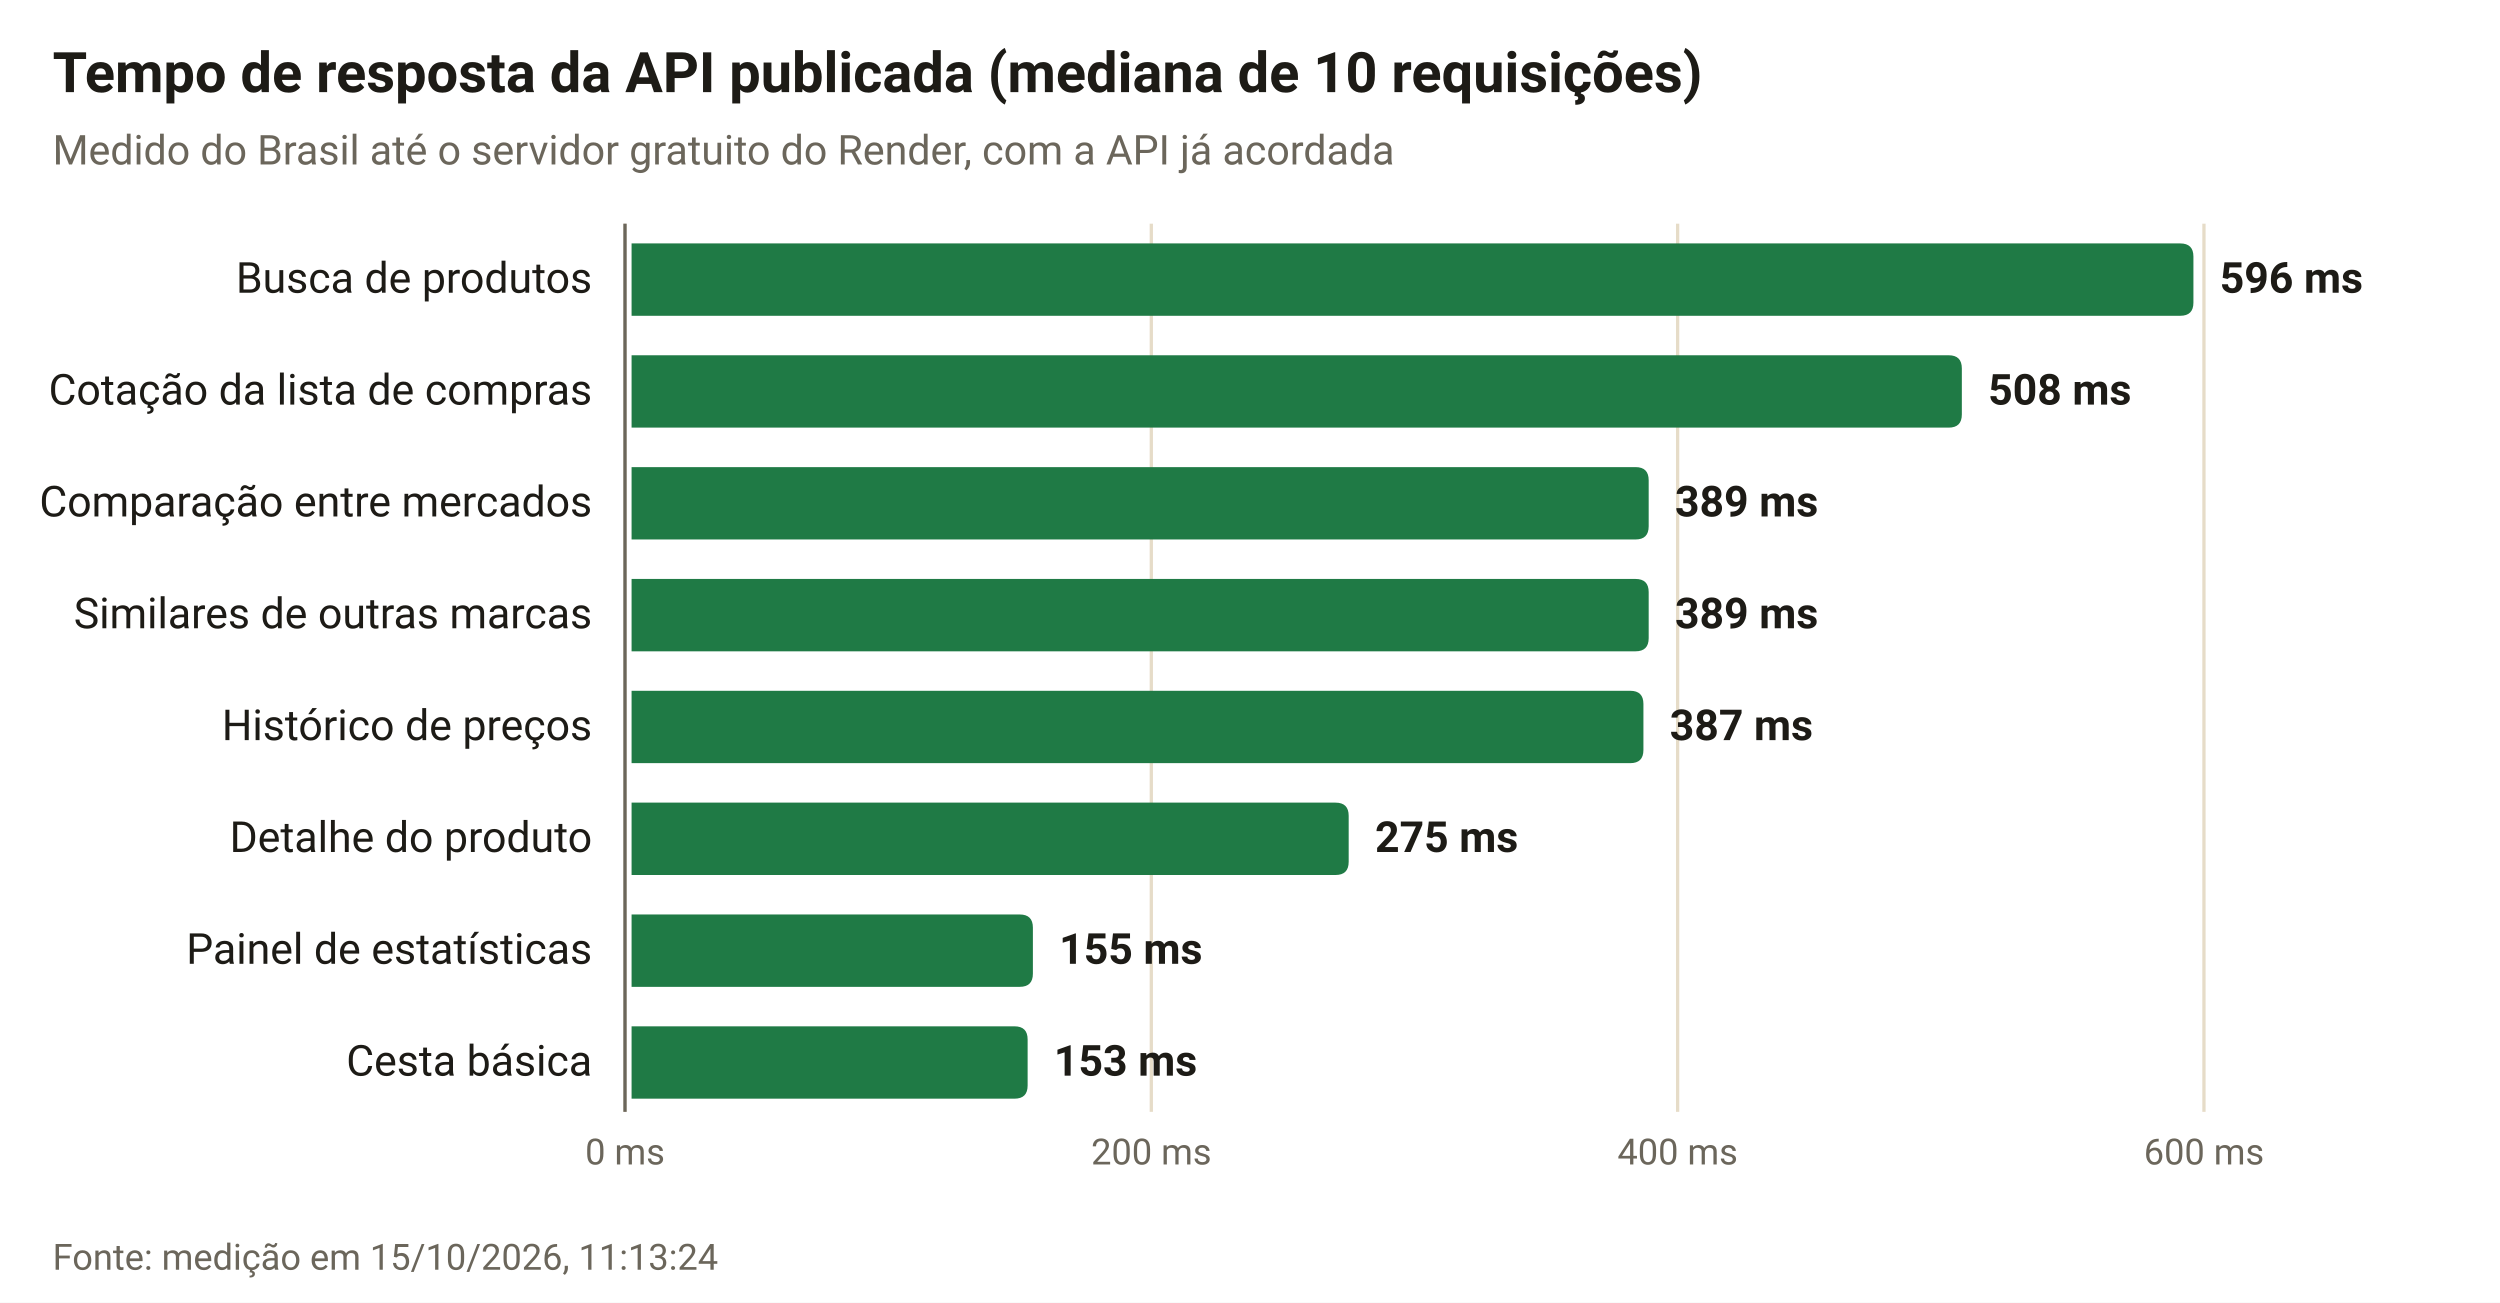
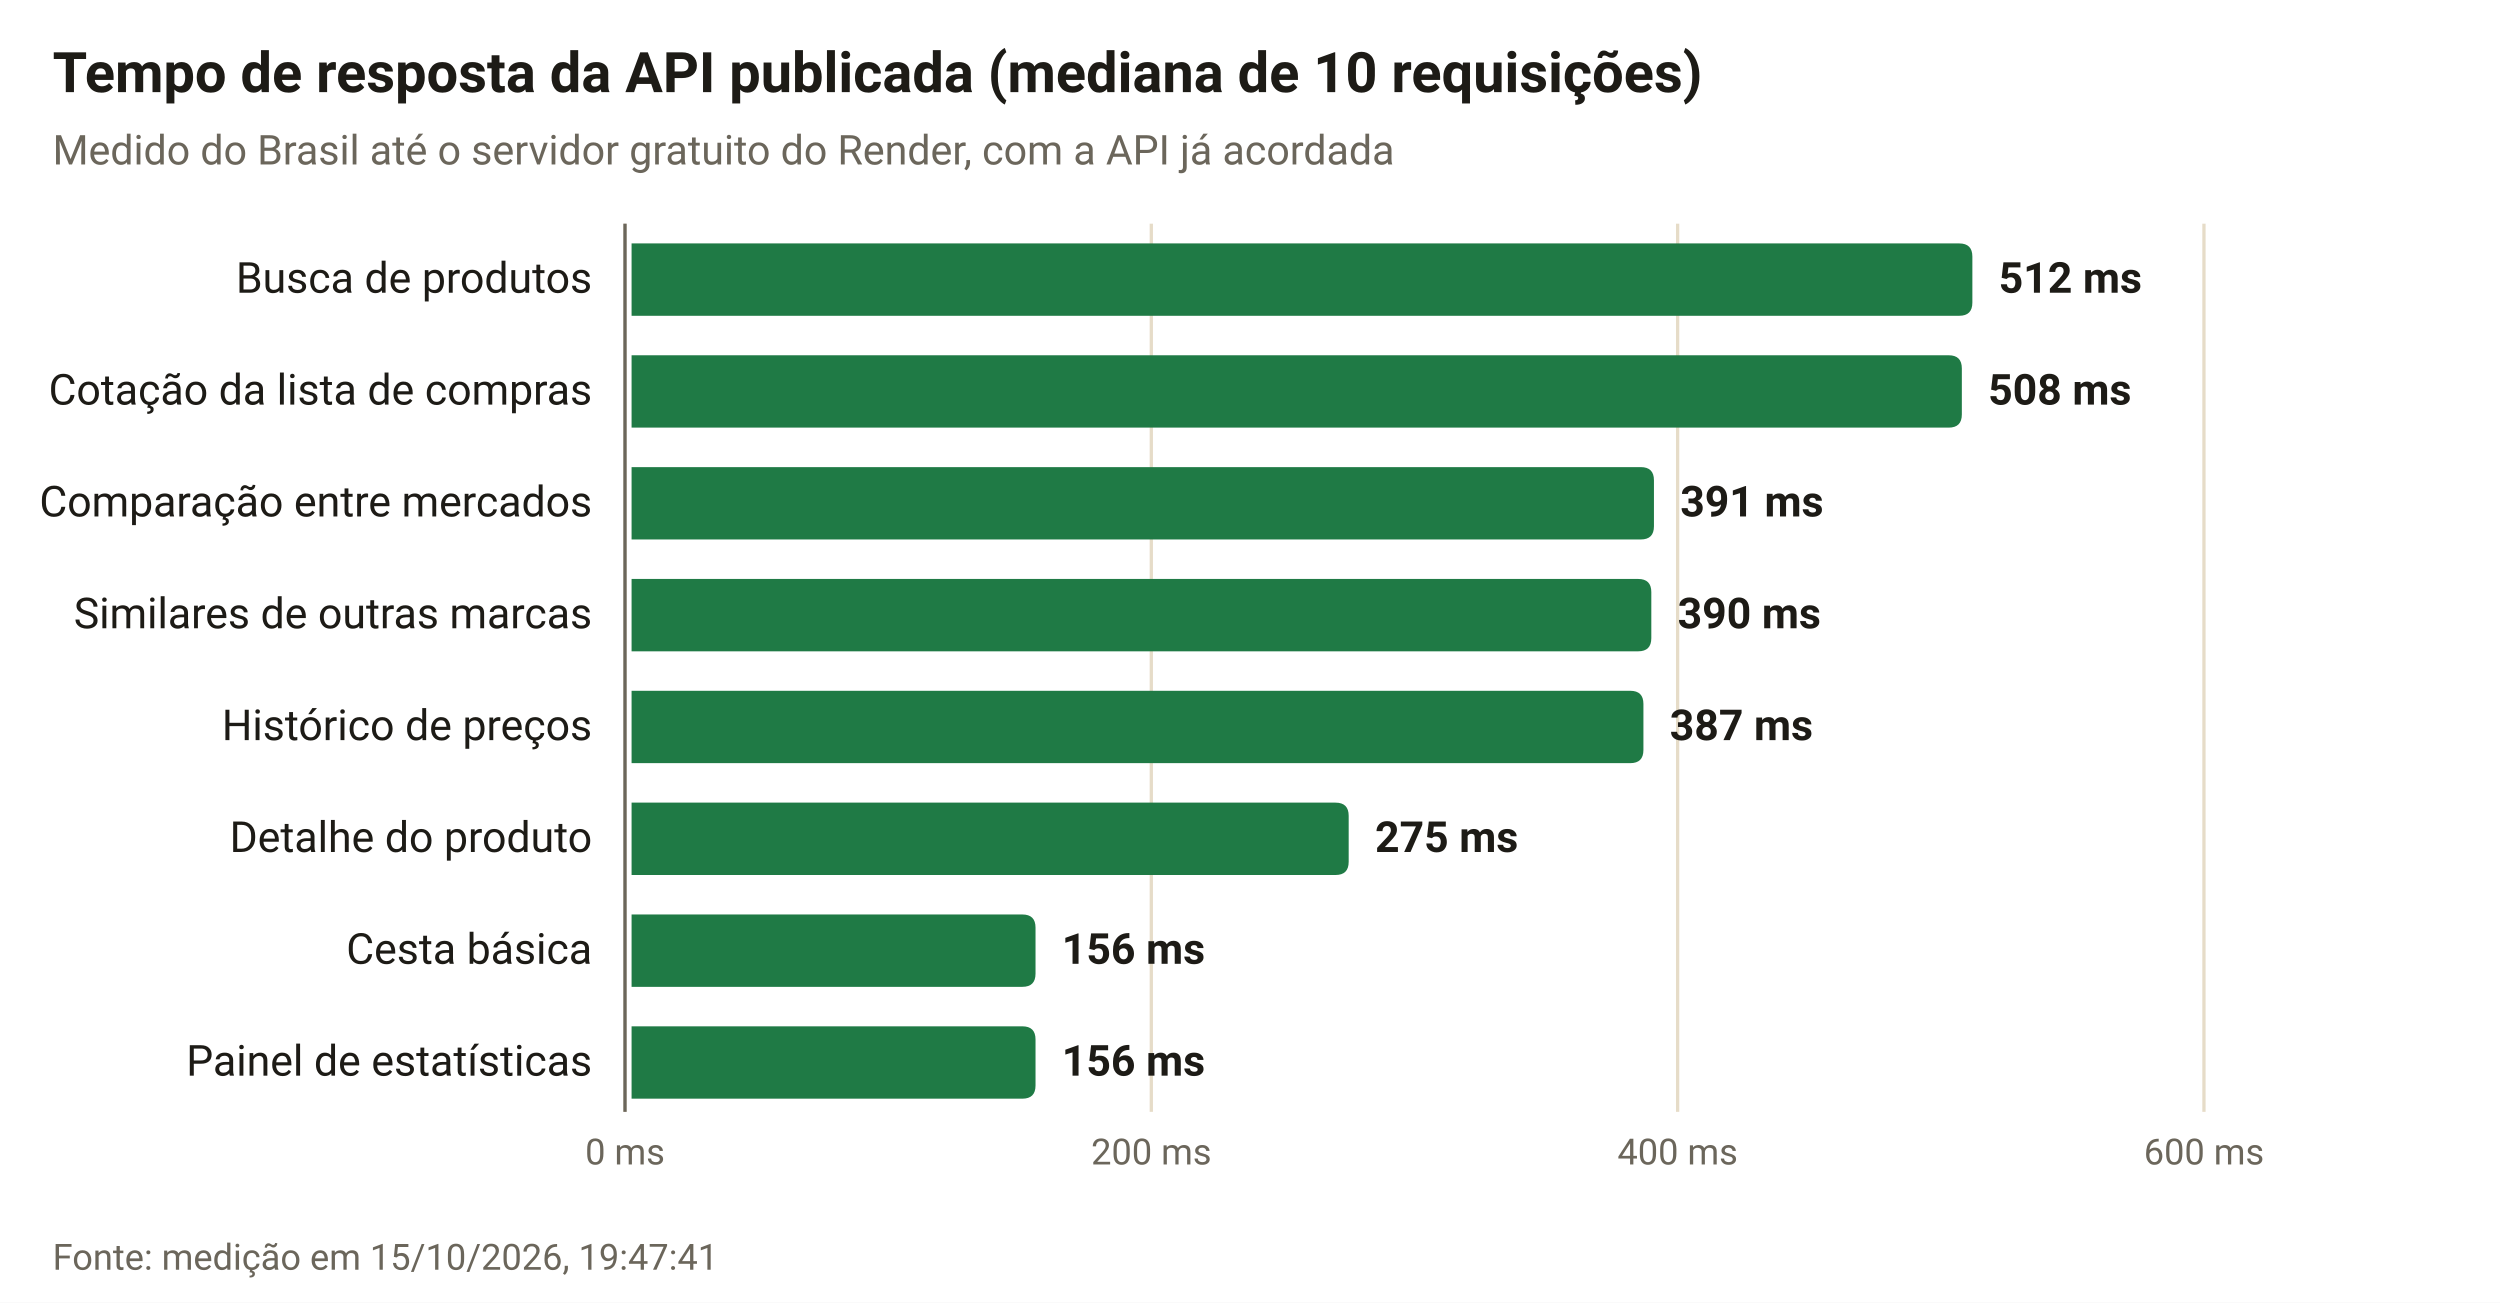
<svg xmlns="http://www.w3.org/2000/svg" width="760" height="396" viewBox="0 0 760 396" font-family="'Segoe UI', Roboto, 'Helvetica Neue', Arial, sans-serif" role="img" aria-label="Tempo de resposta da API publicada (mediana de 10 requisições)">
  <rect width="760" height="396" fill="#ffffff" />
  <text x="16" y="28" font-size="17" font-weight="700" fill="#1d1b16">Tempo de resposta da API publicada (mediana de 10 requisições)</text>
  <text x="16" y="50" font-size="12.5" fill="#6b665b">Medido do Brasil até o servidor gratuito do Render, com a API já acordada</text>
  <line x1="190" y1="68" x2="190" y2="338" stroke="#e6dcc8" stroke-width="1" />
  <text x="190" y="354" font-size="11" fill="#6b665b" text-anchor="middle">0 ms</text>
  <line x1="350" y1="68" x2="350" y2="338" stroke="#e6dcc8" stroke-width="1" />
  <text x="350" y="354" font-size="11" fill="#6b665b" text-anchor="middle">200 ms</text>
  <line x1="510" y1="68" x2="510" y2="338" stroke="#e6dcc8" stroke-width="1" />
  <text x="510" y="354" font-size="11" fill="#6b665b" text-anchor="middle">400 ms</text>
  <line x1="670" y1="68" x2="670" y2="338" stroke="#e6dcc8" stroke-width="1" />
  <text x="670" y="354" font-size="11" fill="#6b665b" text-anchor="middle">600 ms</text>
  <line x1="190" y1="68" x2="190" y2="338" stroke="#6b665b" stroke-width="1" />
  <text x="180" y="89" font-size="13" fill="#1d1b16" text-anchor="end">Busca de produtos</text>
-   <path d="M192,74 H662.8 Q666.8,74 666.8,78 V92 Q666.8,96 662.8,96 H192 Z" fill="#1f7a45" />
-   <text x="674.8" y="89" font-size="13" font-weight="600" fill="#1d1b16">596 ms</text>
+   <path d="M192,74 H595.6 Q599.6,74 599.6,78 V92 Q599.6,96 595.6,96 H192 Z" fill="#1f7a45" />
+   <text x="607.6" y="89" font-size="13" font-weight="600" fill="#1d1b16">512 ms</text>
  <text x="180" y="123" font-size="13" fill="#1d1b16" text-anchor="end">Cotação da lista de compras</text>
  <path d="M192,108 H592.4 Q596.4,108 596.4,112 V126 Q596.4,130 592.4,130 H192 Z" fill="#1f7a45" />
  <text x="604.4" y="123" font-size="13" font-weight="600" fill="#1d1b16">508 ms</text>
  <text x="180" y="157" font-size="13" fill="#1d1b16" text-anchor="end">Comparação entre mercados</text>
-   <path d="M192,142 H497.2 Q501.2,142 501.2,146 V160 Q501.2,164 497.2,164 H192 Z" fill="#1f7a45" />
-   <text x="509.2" y="157" font-size="13" font-weight="600" fill="#1d1b16">389 ms</text>
+   <path d="M192,142 H498.8 Q502.8,142 502.8,146 V160 Q502.8,164 498.8,164 H192 Z" fill="#1f7a45" />
+   <text x="510.8" y="157" font-size="13" font-weight="600" fill="#1d1b16">391 ms</text>
  <text x="180" y="191" font-size="13" fill="#1d1b16" text-anchor="end">Similares de outras marcas</text>
-   <path d="M192,176 H497.2 Q501.2,176 501.2,180 V194 Q501.2,198 497.2,198 H192 Z" fill="#1f7a45" />
-   <text x="509.2" y="191" font-size="13" font-weight="600" fill="#1d1b16">389 ms</text>
+   <path d="M192,176 H498 Q502,176 502,180 V194 Q502,198 498,198 H192 Z" fill="#1f7a45" />
+   <text x="510" y="191" font-size="13" font-weight="600" fill="#1d1b16">390 ms</text>
  <text x="180" y="225" font-size="13" fill="#1d1b16" text-anchor="end">Histórico de preços</text>
  <path d="M192,210 H495.6 Q499.6,210 499.6,214 V228 Q499.6,232 495.6,232 H192 Z" fill="#1f7a45" />
  <text x="507.6" y="225" font-size="13" font-weight="600" fill="#1d1b16">387 ms</text>
  <text x="180" y="259" font-size="13" fill="#1d1b16" text-anchor="end">Detalhe do produto</text>
  <path d="M192,244 H406 Q410,244 410,248 V262 Q410,266 406,266 H192 Z" fill="#1f7a45" />
  <text x="418" y="259" font-size="13" font-weight="600" fill="#1d1b16">275 ms</text>
-   <text x="180" y="293" font-size="13" fill="#1d1b16" text-anchor="end">Painel de estatísticas</text>
-   <path d="M192,278 H310 Q314,278 314,282 V296 Q314,300 310,300 H192 Z" fill="#1f7a45" />
-   <text x="322" y="293" font-size="13" font-weight="600" fill="#1d1b16">155 ms</text>
-   <text x="180" y="327" font-size="13" fill="#1d1b16" text-anchor="end">Cesta básica</text>
-   <path d="M192,312 H308.4 Q312.4,312 312.4,316 V330 Q312.4,334 308.4,334 H192 Z" fill="#1f7a45" />
-   <text x="320.4" y="327" font-size="13" font-weight="600" fill="#1d1b16">153 ms</text>
-   <text x="16" y="386" font-size="11" fill="#6b665b">Fonte: medição em 15/10/2026, 11:13:24</text>
+   <text x="180" y="293" font-size="13" fill="#1d1b16" text-anchor="end">Cesta básica</text>
+   <path d="M192,278 H310.8 Q314.8,278 314.8,282 V296 Q314.8,300 310.8,300 H192 Z" fill="#1f7a45" />
+   <text x="322.8" y="293" font-size="13" font-weight="600" fill="#1d1b16">156 ms</text>
+   <text x="180" y="327" font-size="13" fill="#1d1b16" text-anchor="end">Painel de estatísticas</text>
+   <path d="M192,312 H310.8 Q314.8,312 314.8,316 V330 Q314.8,334 310.8,334 H192 Z" fill="#1f7a45" />
+   <text x="322.8" y="327" font-size="13" font-weight="600" fill="#1d1b16">156 ms</text>
+   <text x="16" y="386" font-size="11" fill="#6b665b">Fonte: medição em 15/10/2026, 19:47:41</text>
</svg>
